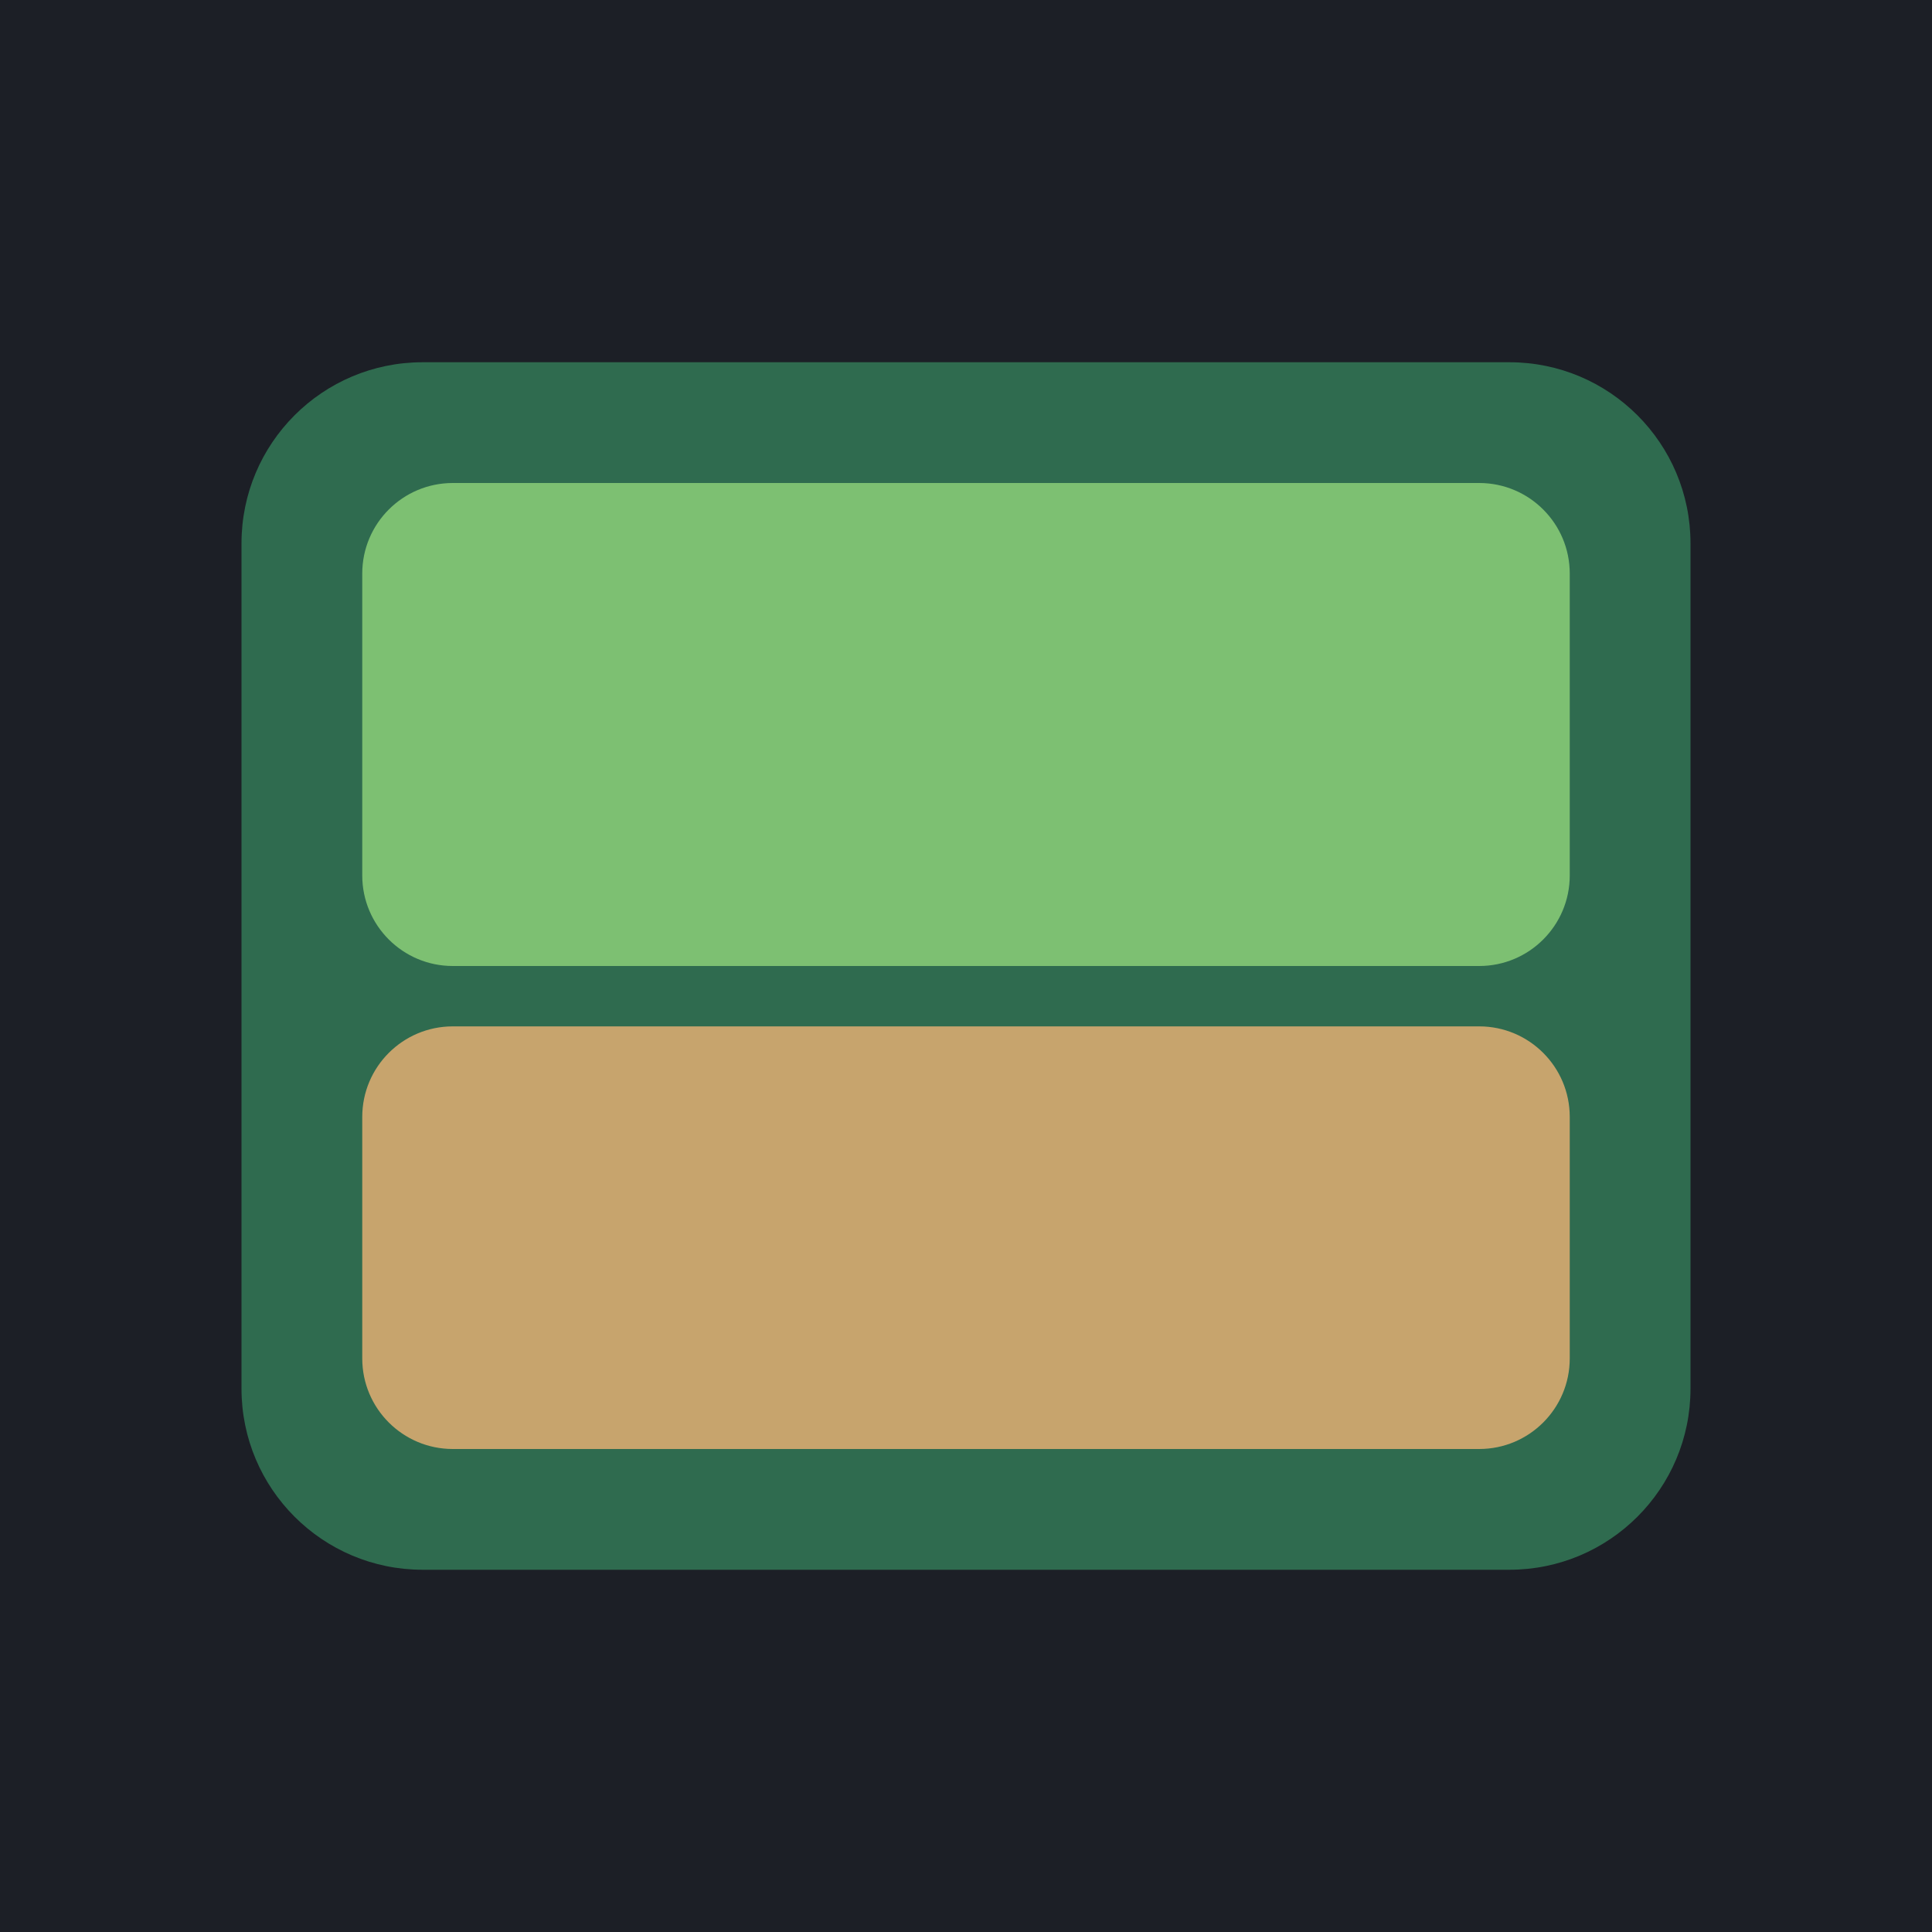
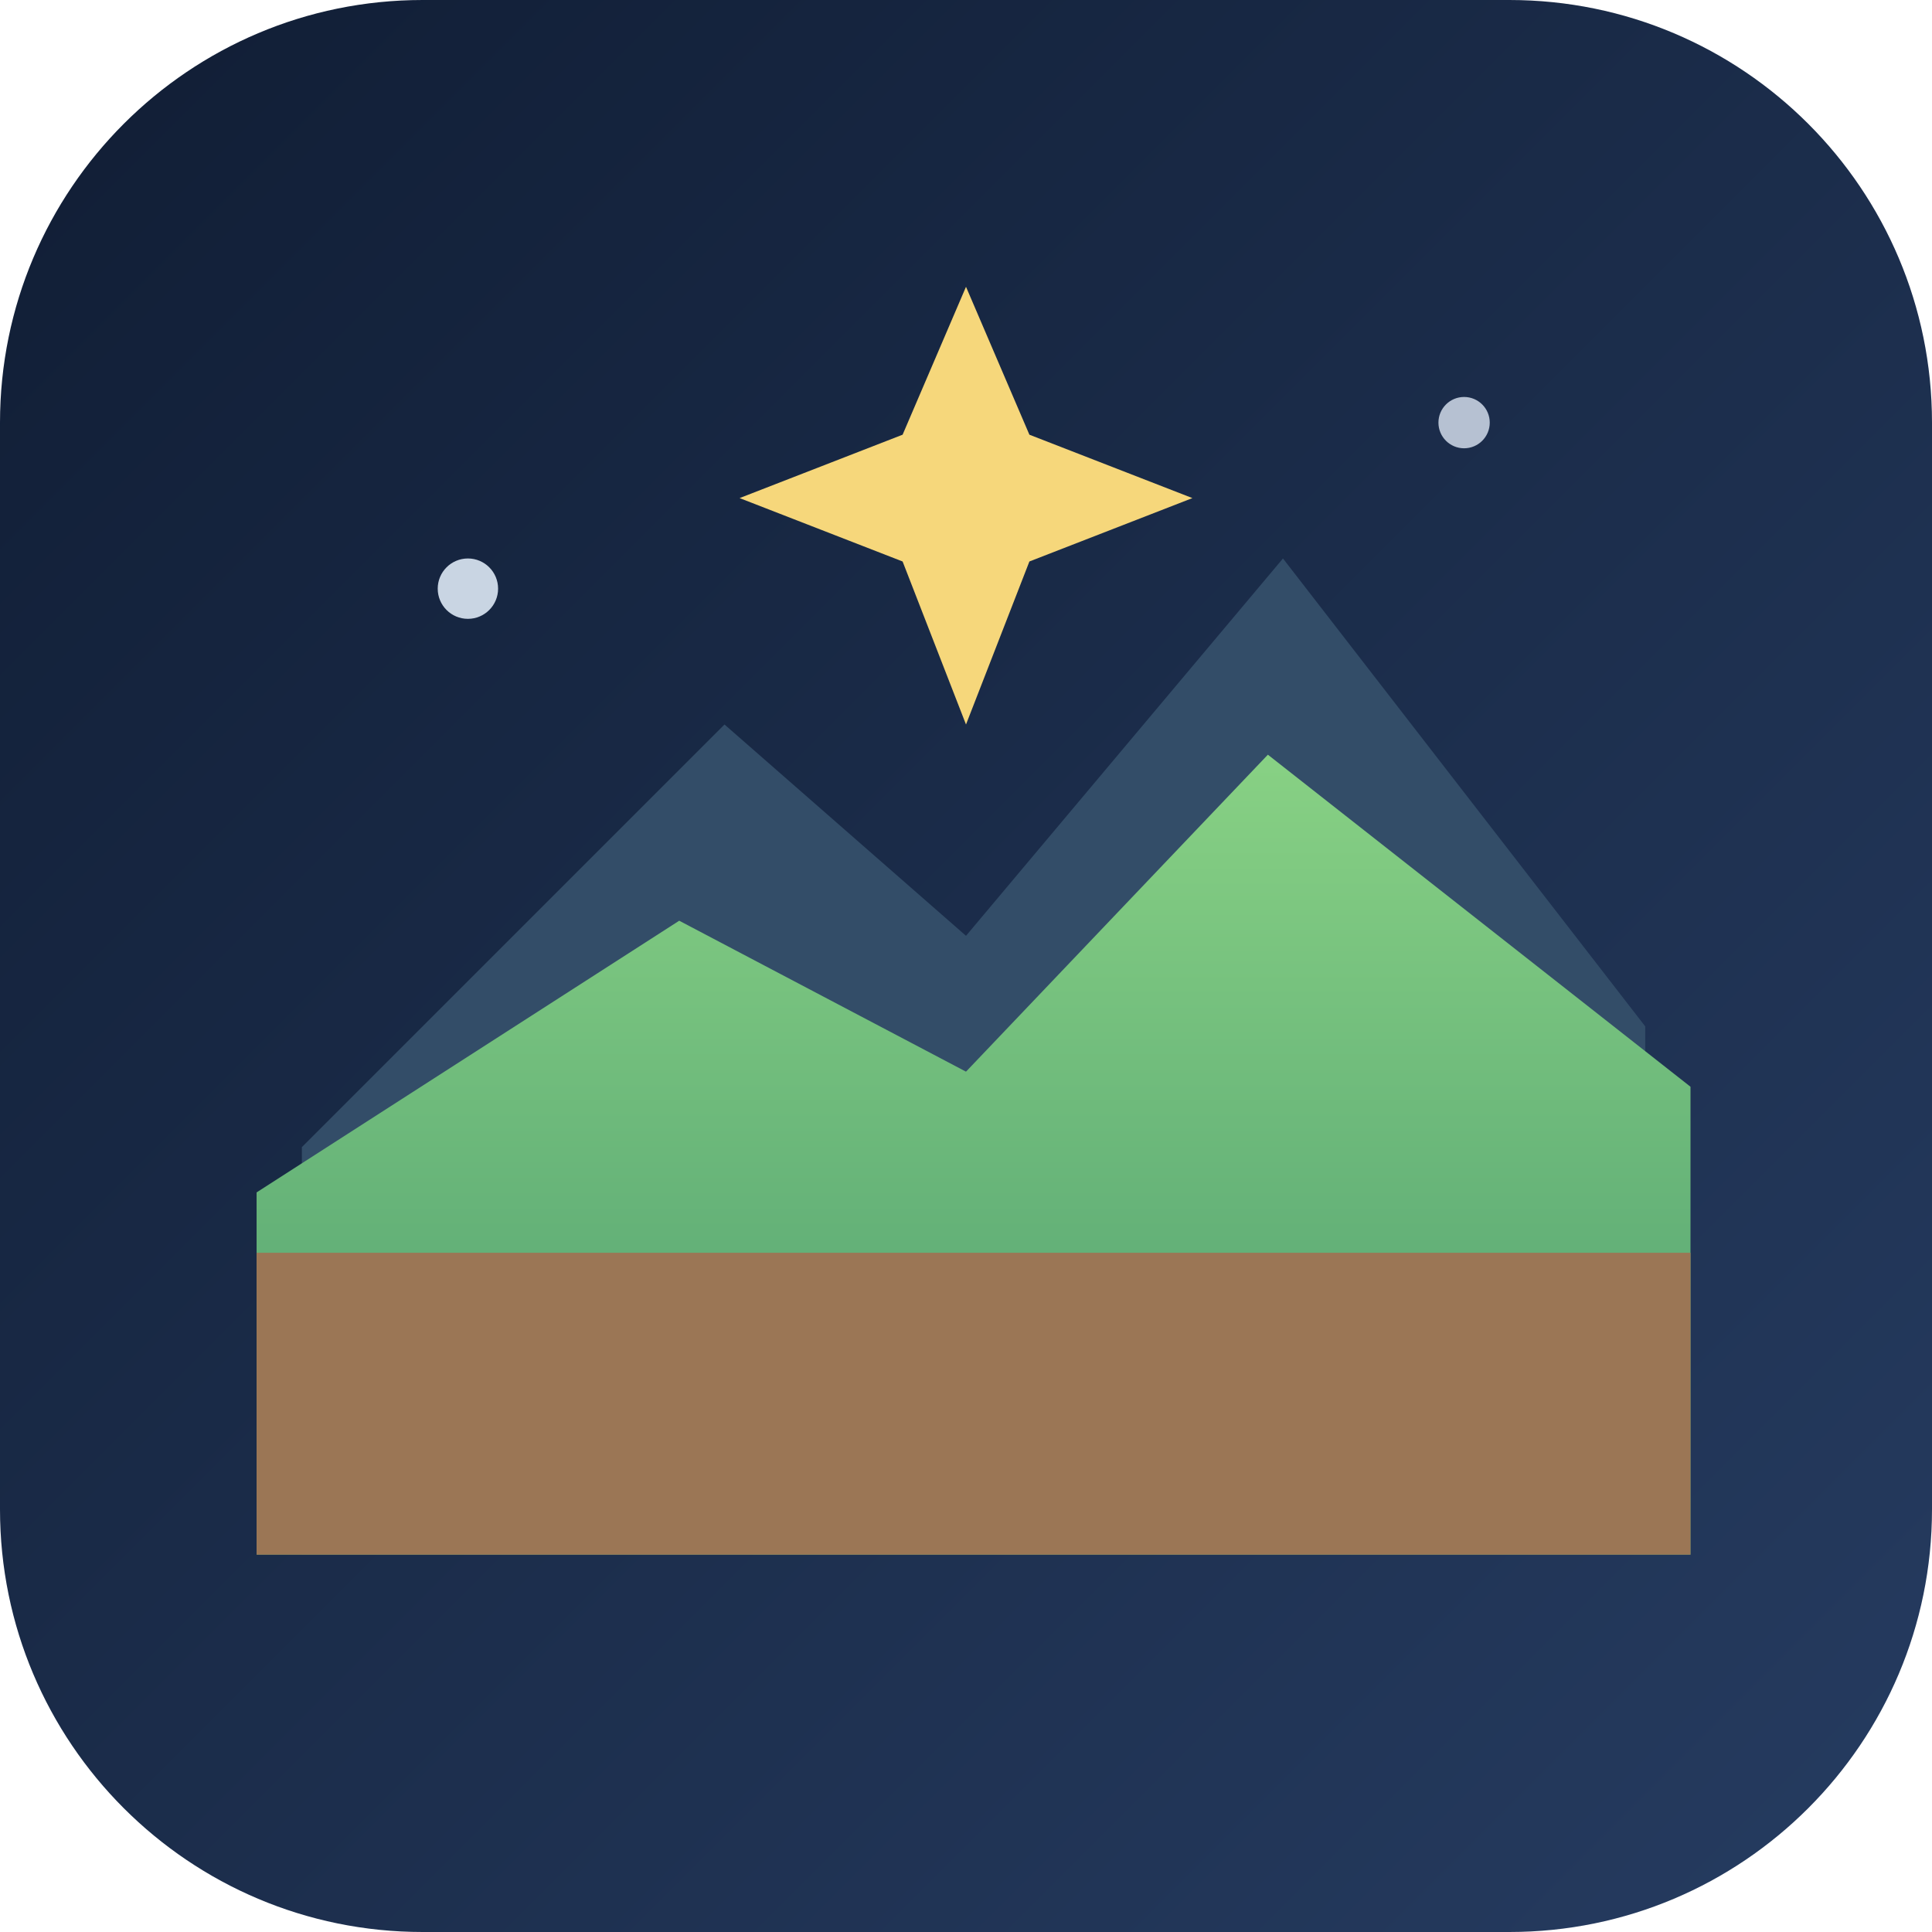
<svg xmlns="http://www.w3.org/2000/svg" width="128" height="128" viewBox="0 0 128 128">
-   <rect width="128" height="128" fill="#1c1f26" />
-   <rect x="16" y="24" width="96" height="80" rx="12" fill="#2f6b4f" />
-   <rect x="24" y="32" width="80" height="32" rx="6" fill="#7dc072" />
-   <rect x="24" y="68" width="80" height="28" rx="6" fill="#c7a46d" />
+   <defs>
+     <linearGradient id="sky" x1="0" y1="0" x2="1" y2="1">
+       <stop offset="0" stop-color="#101d34" />
+       <stop offset="1" stop-color="#263c61" />
+     </linearGradient>
+     <linearGradient id="grass" x1="0" y1="0" x2="0" y2="1">
+       <stop offset="0" stop-color="#88d184" />
+       <stop offset="1" stop-color="#4d9d70" />
+     </linearGradient>
+   </defs>
+   <rect width="128" height="128" rx="28" fill="url(#sky)" />
+   <path d="M20 76 48 48l16 14 21-25 24 31v35H20z" fill="#334d68" />
+   <path d="m17 79 28-18 19 10 20-21 28 22v31H17z" fill="url(#grass)" />
+   <path d="M17 83h95v20H17z" fill="#9b7655" />
+   <path d="m64 19 4.2 9.8L79 33l-10.8 4.2L64 48l-4.2-10.8L49 33l10.8-4.2z" fill="#f6d77b" />
+   <circle cx="31" cy="39" r="2" fill="#e9f3ff" opacity=".85" />
+   <circle cx="97" cy="28" r="1.7" fill="#e9f3ff" opacity=".75" />
</svg>
